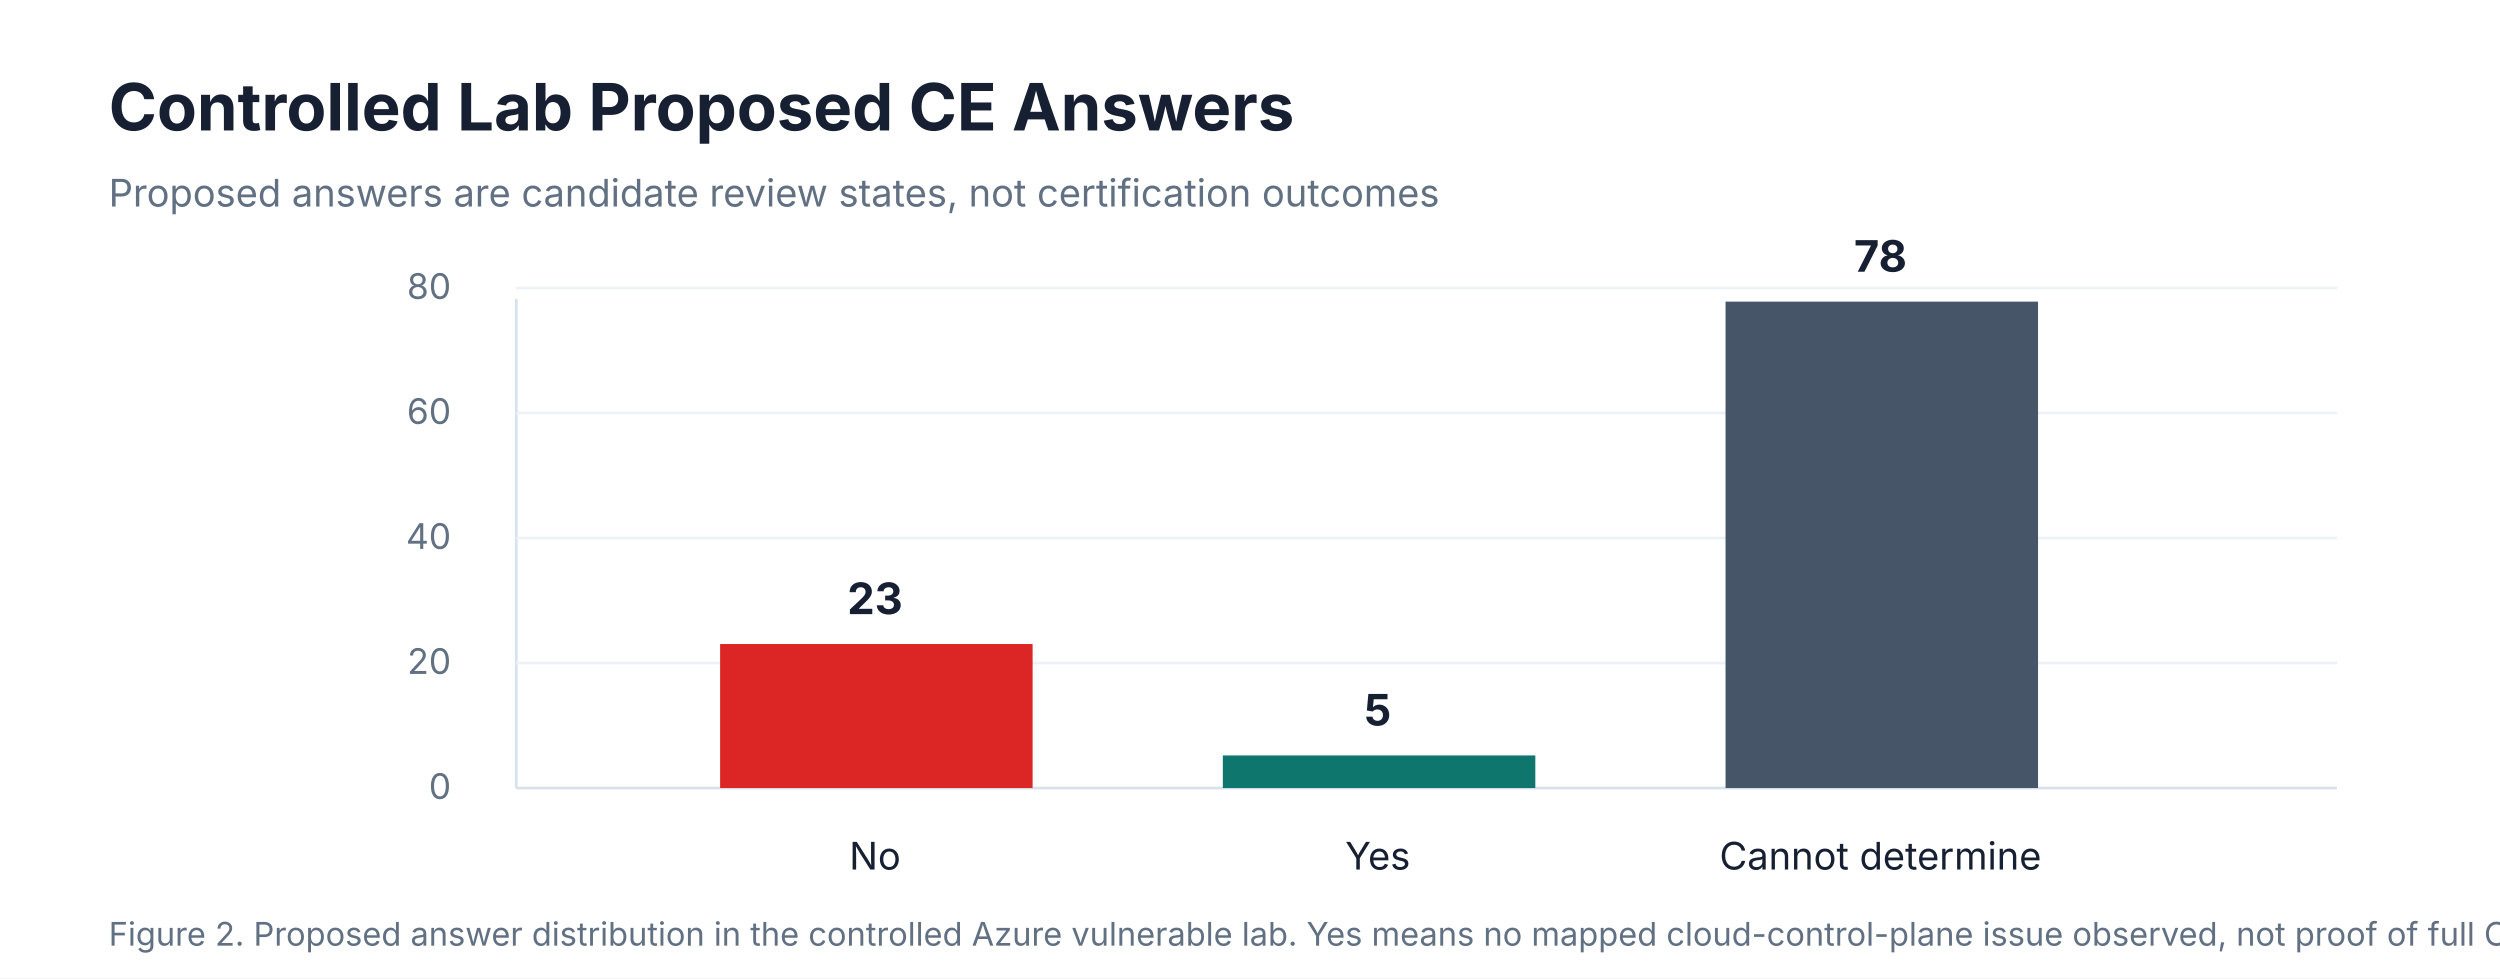
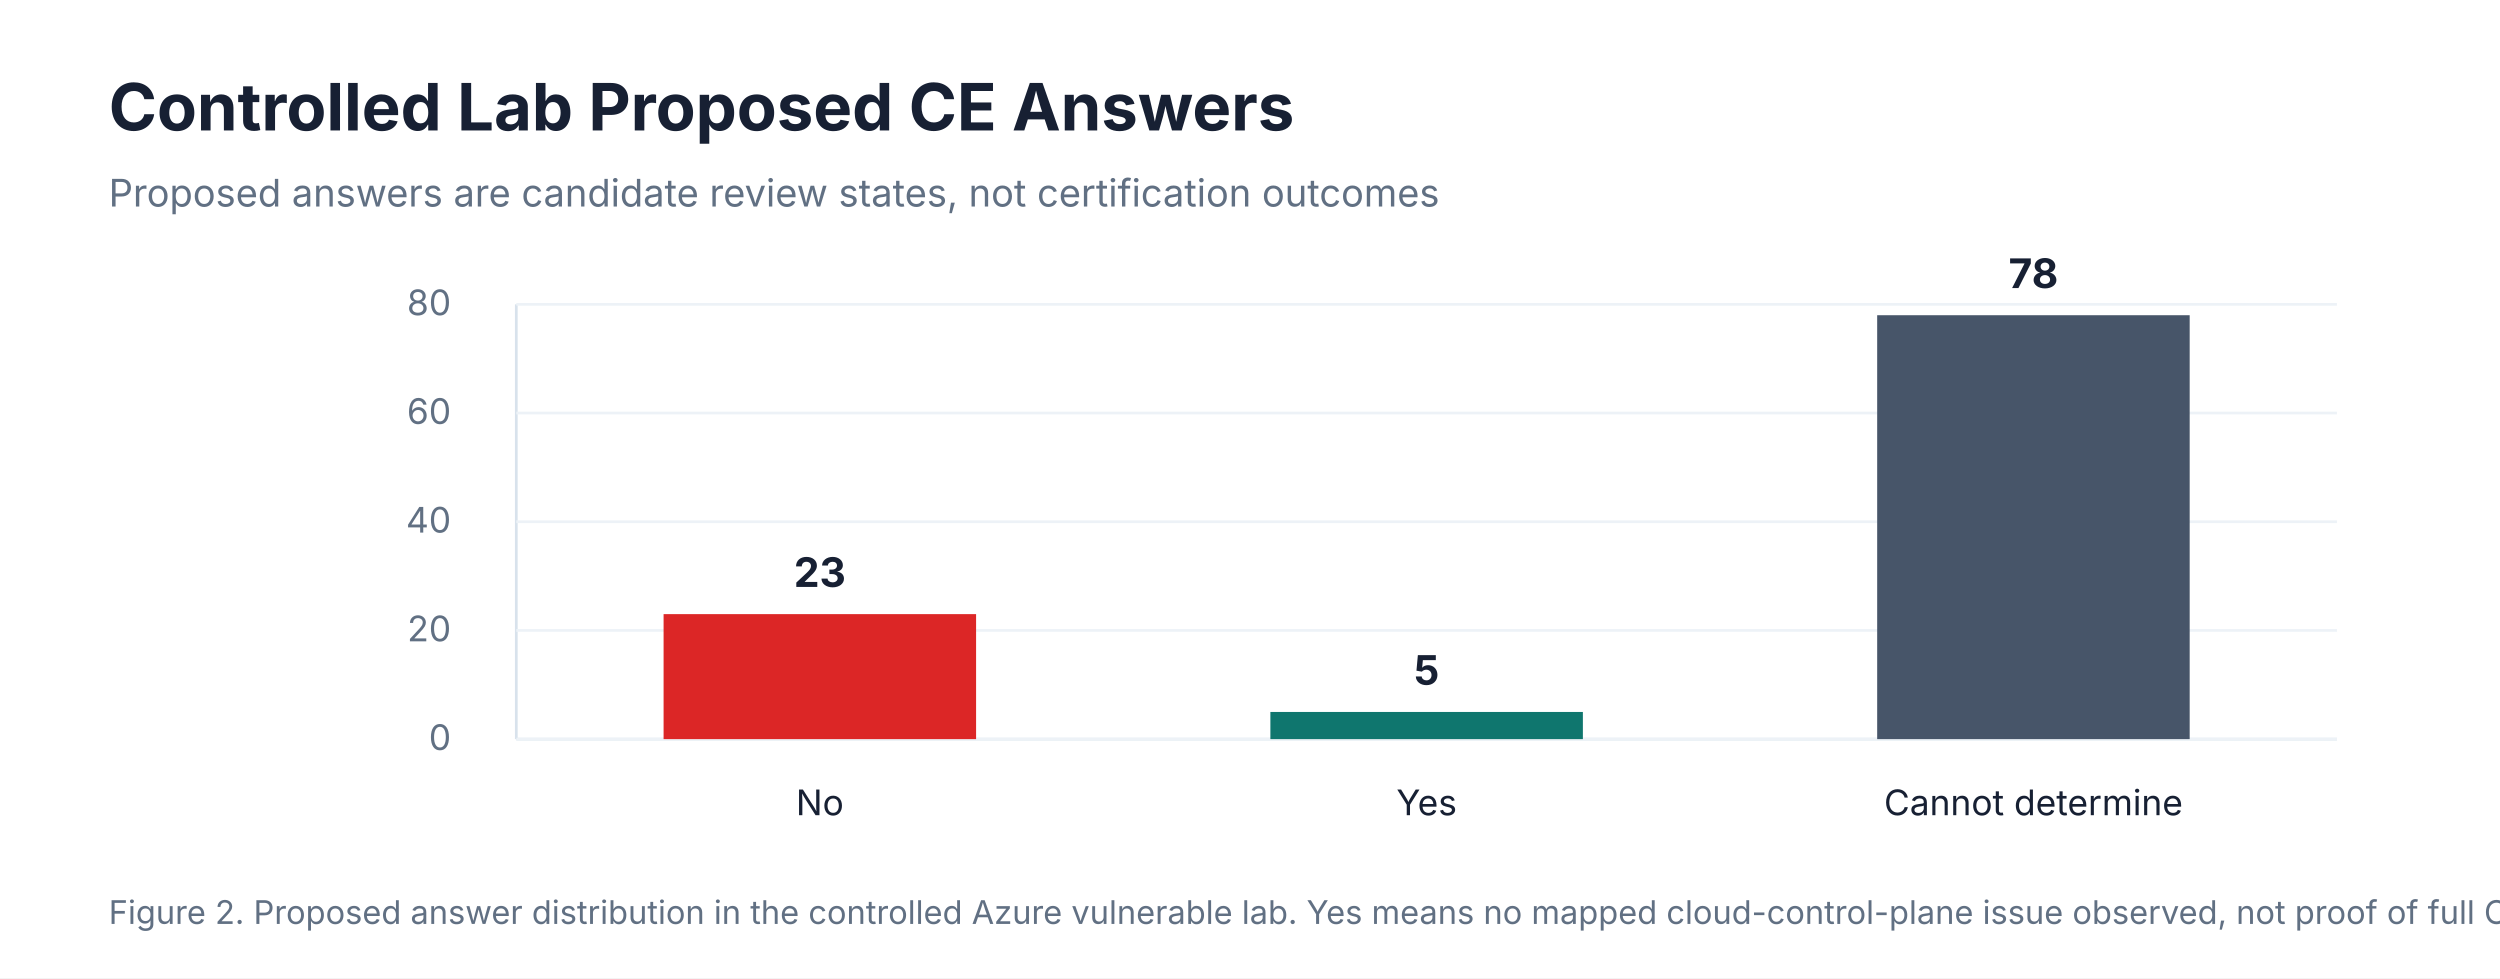
<svg xmlns="http://www.w3.org/2000/svg" width="920" height="360" viewBox="0 0 920 360" role="img" aria-labelledby="title desc">
  <rect width="920" height="360" fill="#ffffff" />
-   <text x="40" y="48" font-family="Inter, Arial, sans-serif" font-size="24" font-weight="700" fill="#172033">Controlled Lab Proposed CE Answers</text>
-   <text x="40" y="76" font-family="Inter, Arial, sans-serif" font-size="14" fill="#617083">Proposed answers are candidate review states, not certification outcomes</text>
-   <line x1="190" y1="290" x2="860" y2="290" stroke="#d8e2ec" stroke-width="1" />
-   <line x1="190" y1="110" x2="190" y2="290" stroke="#d8e2ec" stroke-width="1" />
-   <g stroke="#edf2f7" stroke-width="1">
-     <line x1="190" y1="244" x2="860" y2="244" />
-     <line x1="190" y1="198" x2="860" y2="198" />
-     <line x1="190" y1="152" x2="860" y2="152" />
-     <line x1="190" y1="106" x2="860" y2="106" />
-   </g>
-   <g font-family="Inter, Arial, sans-serif" font-size="13" fill="#617083">
-     <text x="166" y="294" text-anchor="end">0</text>
-     <text x="166" y="248" text-anchor="end">20</text>
-     <text x="166" y="202" text-anchor="end">40</text>
-     <text x="166" y="156" text-anchor="end">60</text>
-     <text x="166" y="110" text-anchor="end">80</text>
-   </g>
-   <g font-family="Inter, Arial, sans-serif">
-     <rect x="265" y="237" width="115" height="53" fill="#dc2626" />
-     <text x="322" y="226" font-size="16" font-weight="700" fill="#172033" text-anchor="middle">23</text>
-     <text x="322" y="320" font-size="14" fill="#172033" text-anchor="middle">No</text>
-     <rect x="450" y="278" width="115" height="12" fill="#0f766e" />
-     <text x="507" y="267" font-size="16" font-weight="700" fill="#172033" text-anchor="middle">5</text>
-     <text x="507" y="320" font-size="14" fill="#172033" text-anchor="middle">Yes</text>
-     <rect x="635" y="111" width="115" height="179" fill="#475569" />
-     <text x="692" y="100" font-size="16" font-weight="700" fill="#172033" text-anchor="middle">78</text>
-     <text x="692" y="320" font-size="14" fill="#172033" text-anchor="middle">Cannot determine</text>
-   </g>
-   <text x="40" y="348" font-family="Inter, Arial, sans-serif" font-size="12" fill="#617083">Figure 2. Proposed answer distribution in the controlled Azure vulnerable lab. Yes means no mapped cloud-control-plane issue observed, not proof of full CE compliance.</text>
+   <text x="40.0" y="48.0" font-family="Inter, Arial, sans-serif" font-size="24" fill="#172033" font-weight="700">Controlled Lab Proposed CE Answers</text>
+   <text x="40.0" y="76.0" font-family="Inter, Arial, sans-serif" font-size="14" fill="#617083">Proposed answers are candidate review states, not certification outcomes</text>
+   <line x1="190" y1="272" x2="860" y2="272" stroke="#d8e2ec" stroke-width="1" />
+   <line x1="190" y1="112" x2="190" y2="272" stroke="#d8e2ec" stroke-width="1" />
+   <line x1="190" y1="272.0" x2="860" y2="272.0" stroke="#edf2f7" stroke-width="1" />
+   <text x="166.0" y="276.0" font-family="Inter, Arial, sans-serif" font-size="13" fill="#617083" text-anchor="end">0</text>
+   <line x1="190" y1="232.0" x2="860" y2="232.0" stroke="#edf2f7" stroke-width="1" />
+   <text x="166.0" y="236.0" font-family="Inter, Arial, sans-serif" font-size="13" fill="#617083" text-anchor="end">20</text>
+   <line x1="190" y1="192.0" x2="860" y2="192.0" stroke="#edf2f7" stroke-width="1" />
+   <text x="166.0" y="196.0" font-family="Inter, Arial, sans-serif" font-size="13" fill="#617083" text-anchor="end">40</text>
+   <line x1="190" y1="152.0" x2="860" y2="152.0" stroke="#edf2f7" stroke-width="1" />
+   <text x="166.0" y="156.0" font-family="Inter, Arial, sans-serif" font-size="13" fill="#617083" text-anchor="end">60</text>
+   <line x1="190" y1="112.0" x2="860" y2="112.0" stroke="#edf2f7" stroke-width="1" />
+   <text x="166.0" y="116.0" font-family="Inter, Arial, sans-serif" font-size="13" fill="#617083" text-anchor="end">80</text>
+   <rect x="244.2" y="226.0" width="115.0" height="46.0" fill="#dc2626" />
+   <text x="301.7" y="216.0" font-family="Inter, Arial, sans-serif" font-size="15" fill="#172033" font-weight="700" text-anchor="middle">23</text>
+   <text x="301.7" y="300.0" font-family="Inter, Arial, sans-serif" font-size="13" fill="#172033" text-anchor="middle">No</text>
+   <rect x="467.5" y="262.0" width="115.0" height="10.0" fill="#0f766e" />
+   <text x="525.0" y="252.0" font-family="Inter, Arial, sans-serif" font-size="15" fill="#172033" font-weight="700" text-anchor="middle">5</text>
+   <text x="525.0" y="300.0" font-family="Inter, Arial, sans-serif" font-size="13" fill="#172033" text-anchor="middle">Yes</text>
+   <rect x="690.8" y="116.0" width="115.0" height="156.0" fill="#475569" />
+   <text x="748.3" y="106.0" font-family="Inter, Arial, sans-serif" font-size="15" fill="#172033" font-weight="700" text-anchor="middle">78</text>
+   <text x="748.3" y="300.0" font-family="Inter, Arial, sans-serif" font-size="13" fill="#172033" text-anchor="middle">Cannot determine</text>
+   <text x="40.0" y="340.0" font-family="Inter, Arial, sans-serif" font-size="12" fill="#617083">Figure 2. Proposed answer distribution in the controlled Azure vulnerable lab. Yes means no mapped cloud-control-plane issue observed, not proof of full CE compliance.</text>
</svg>
